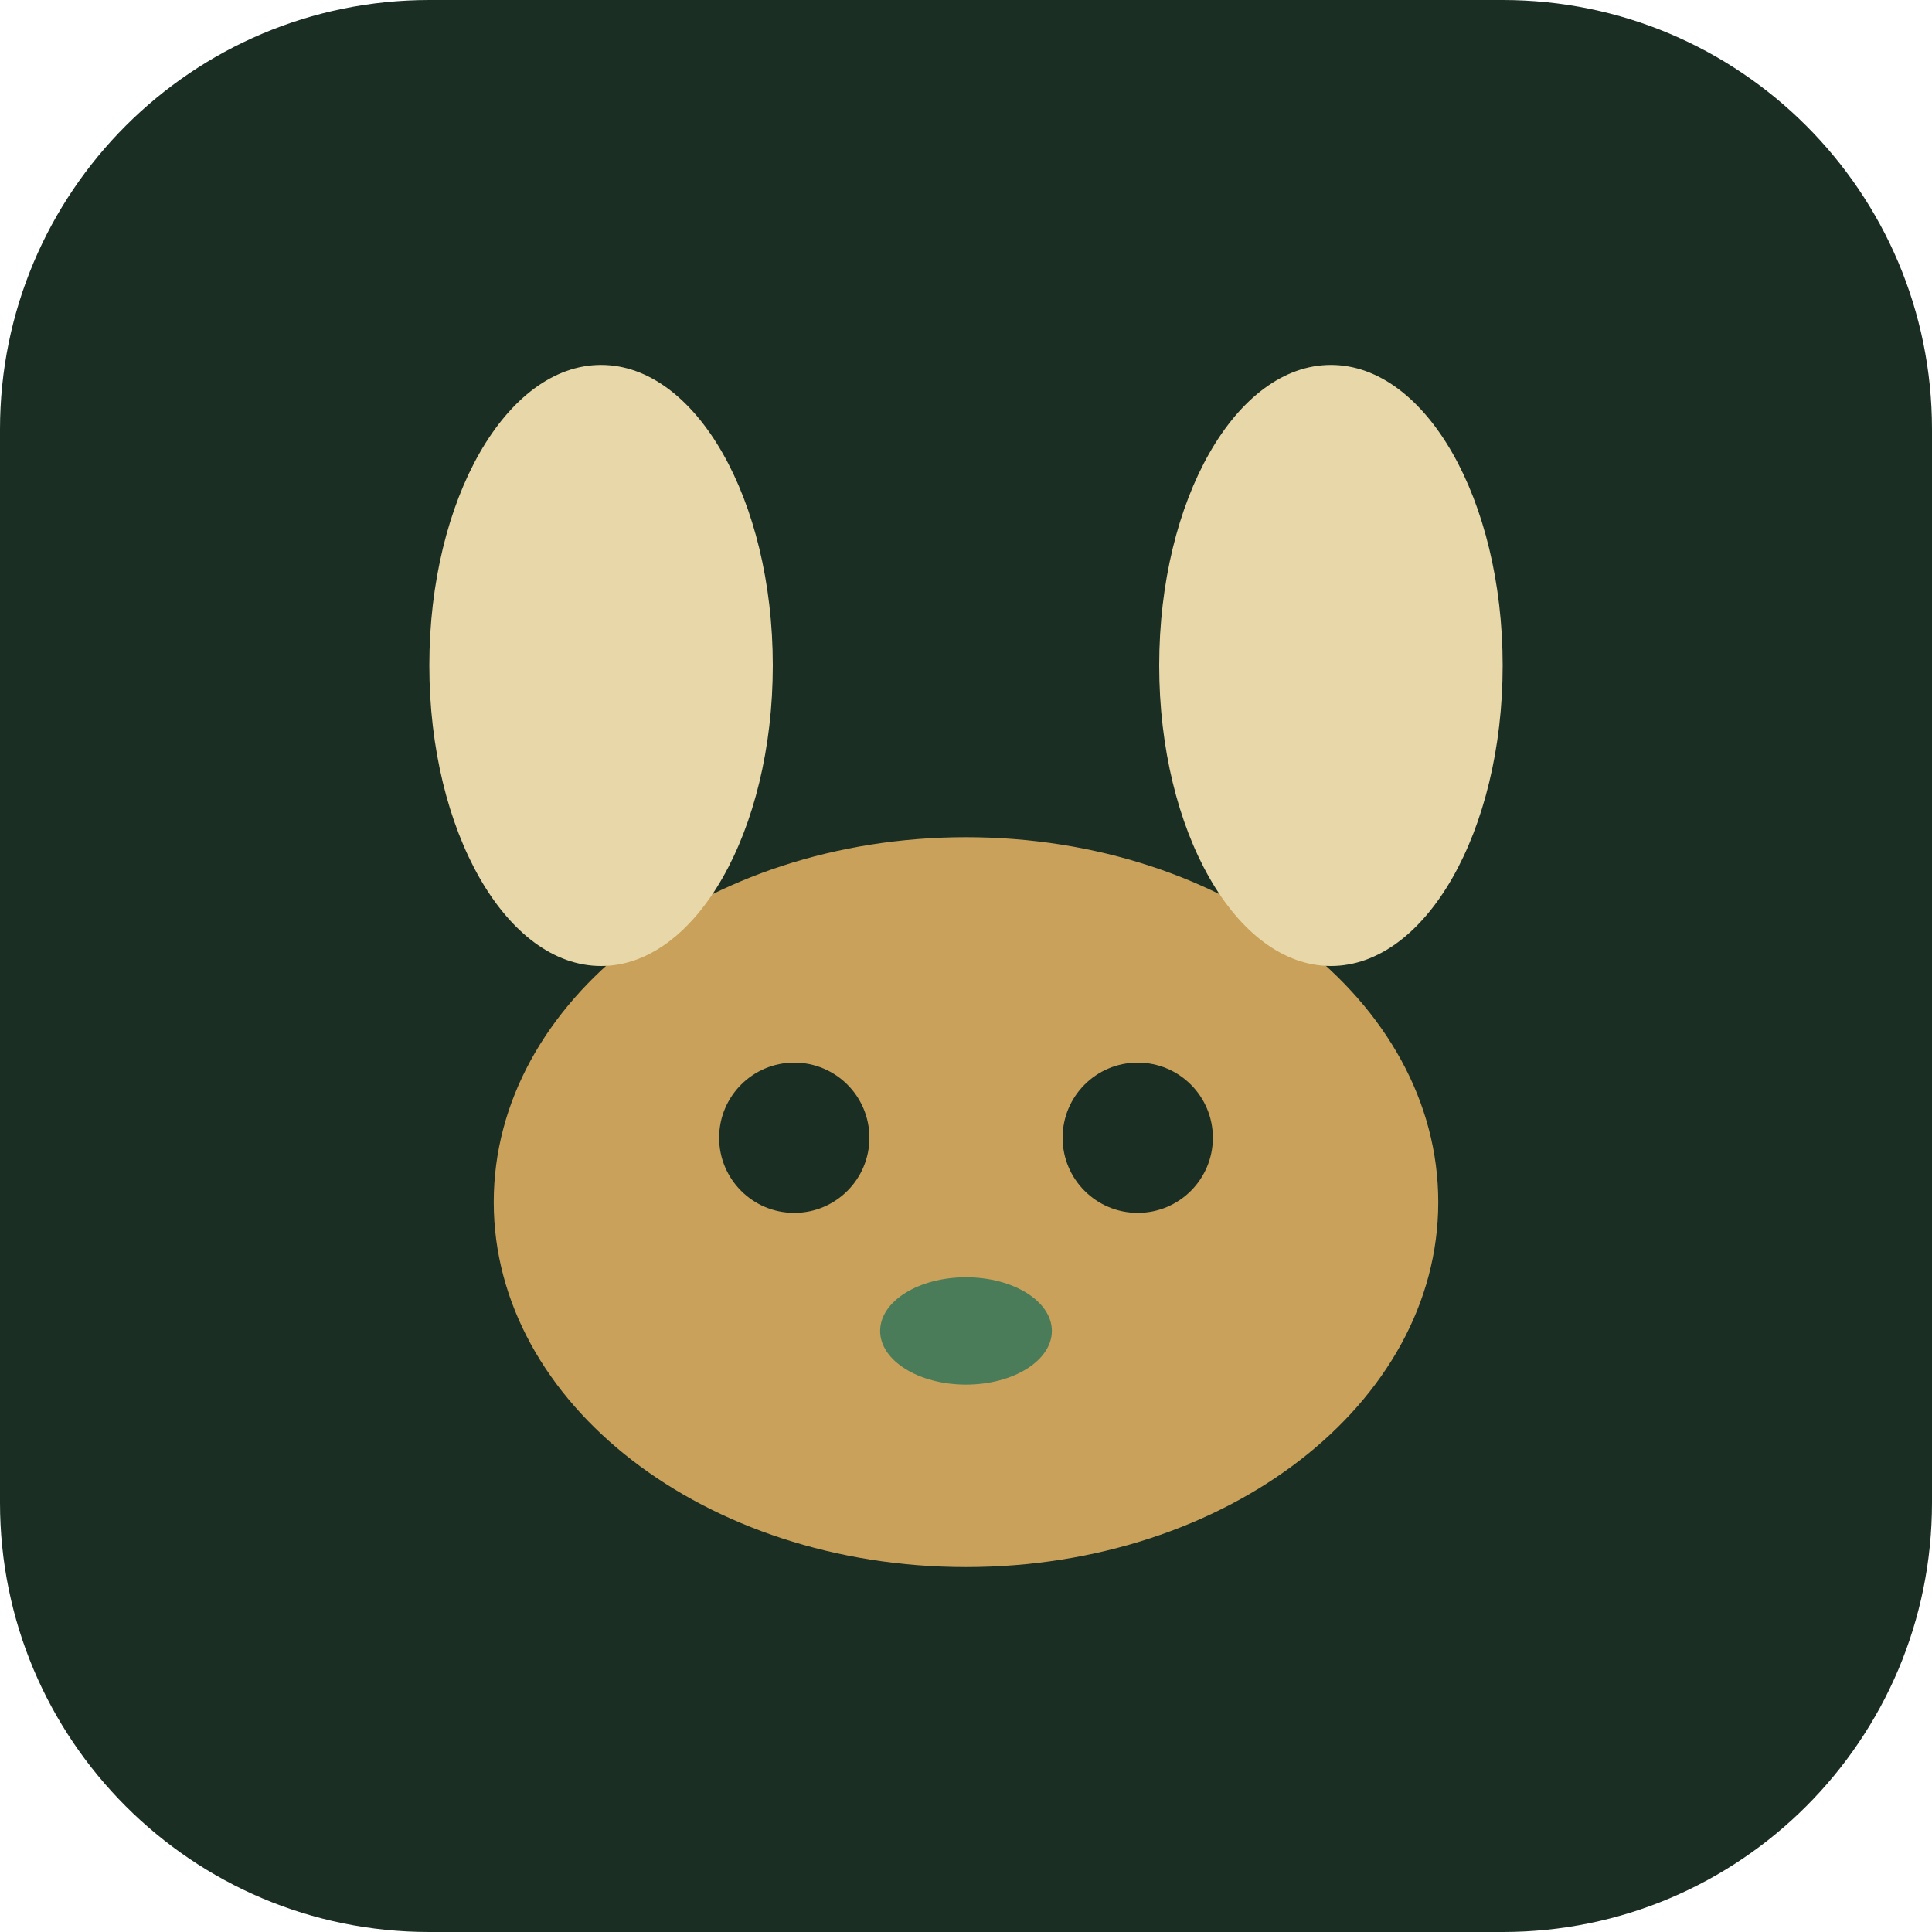
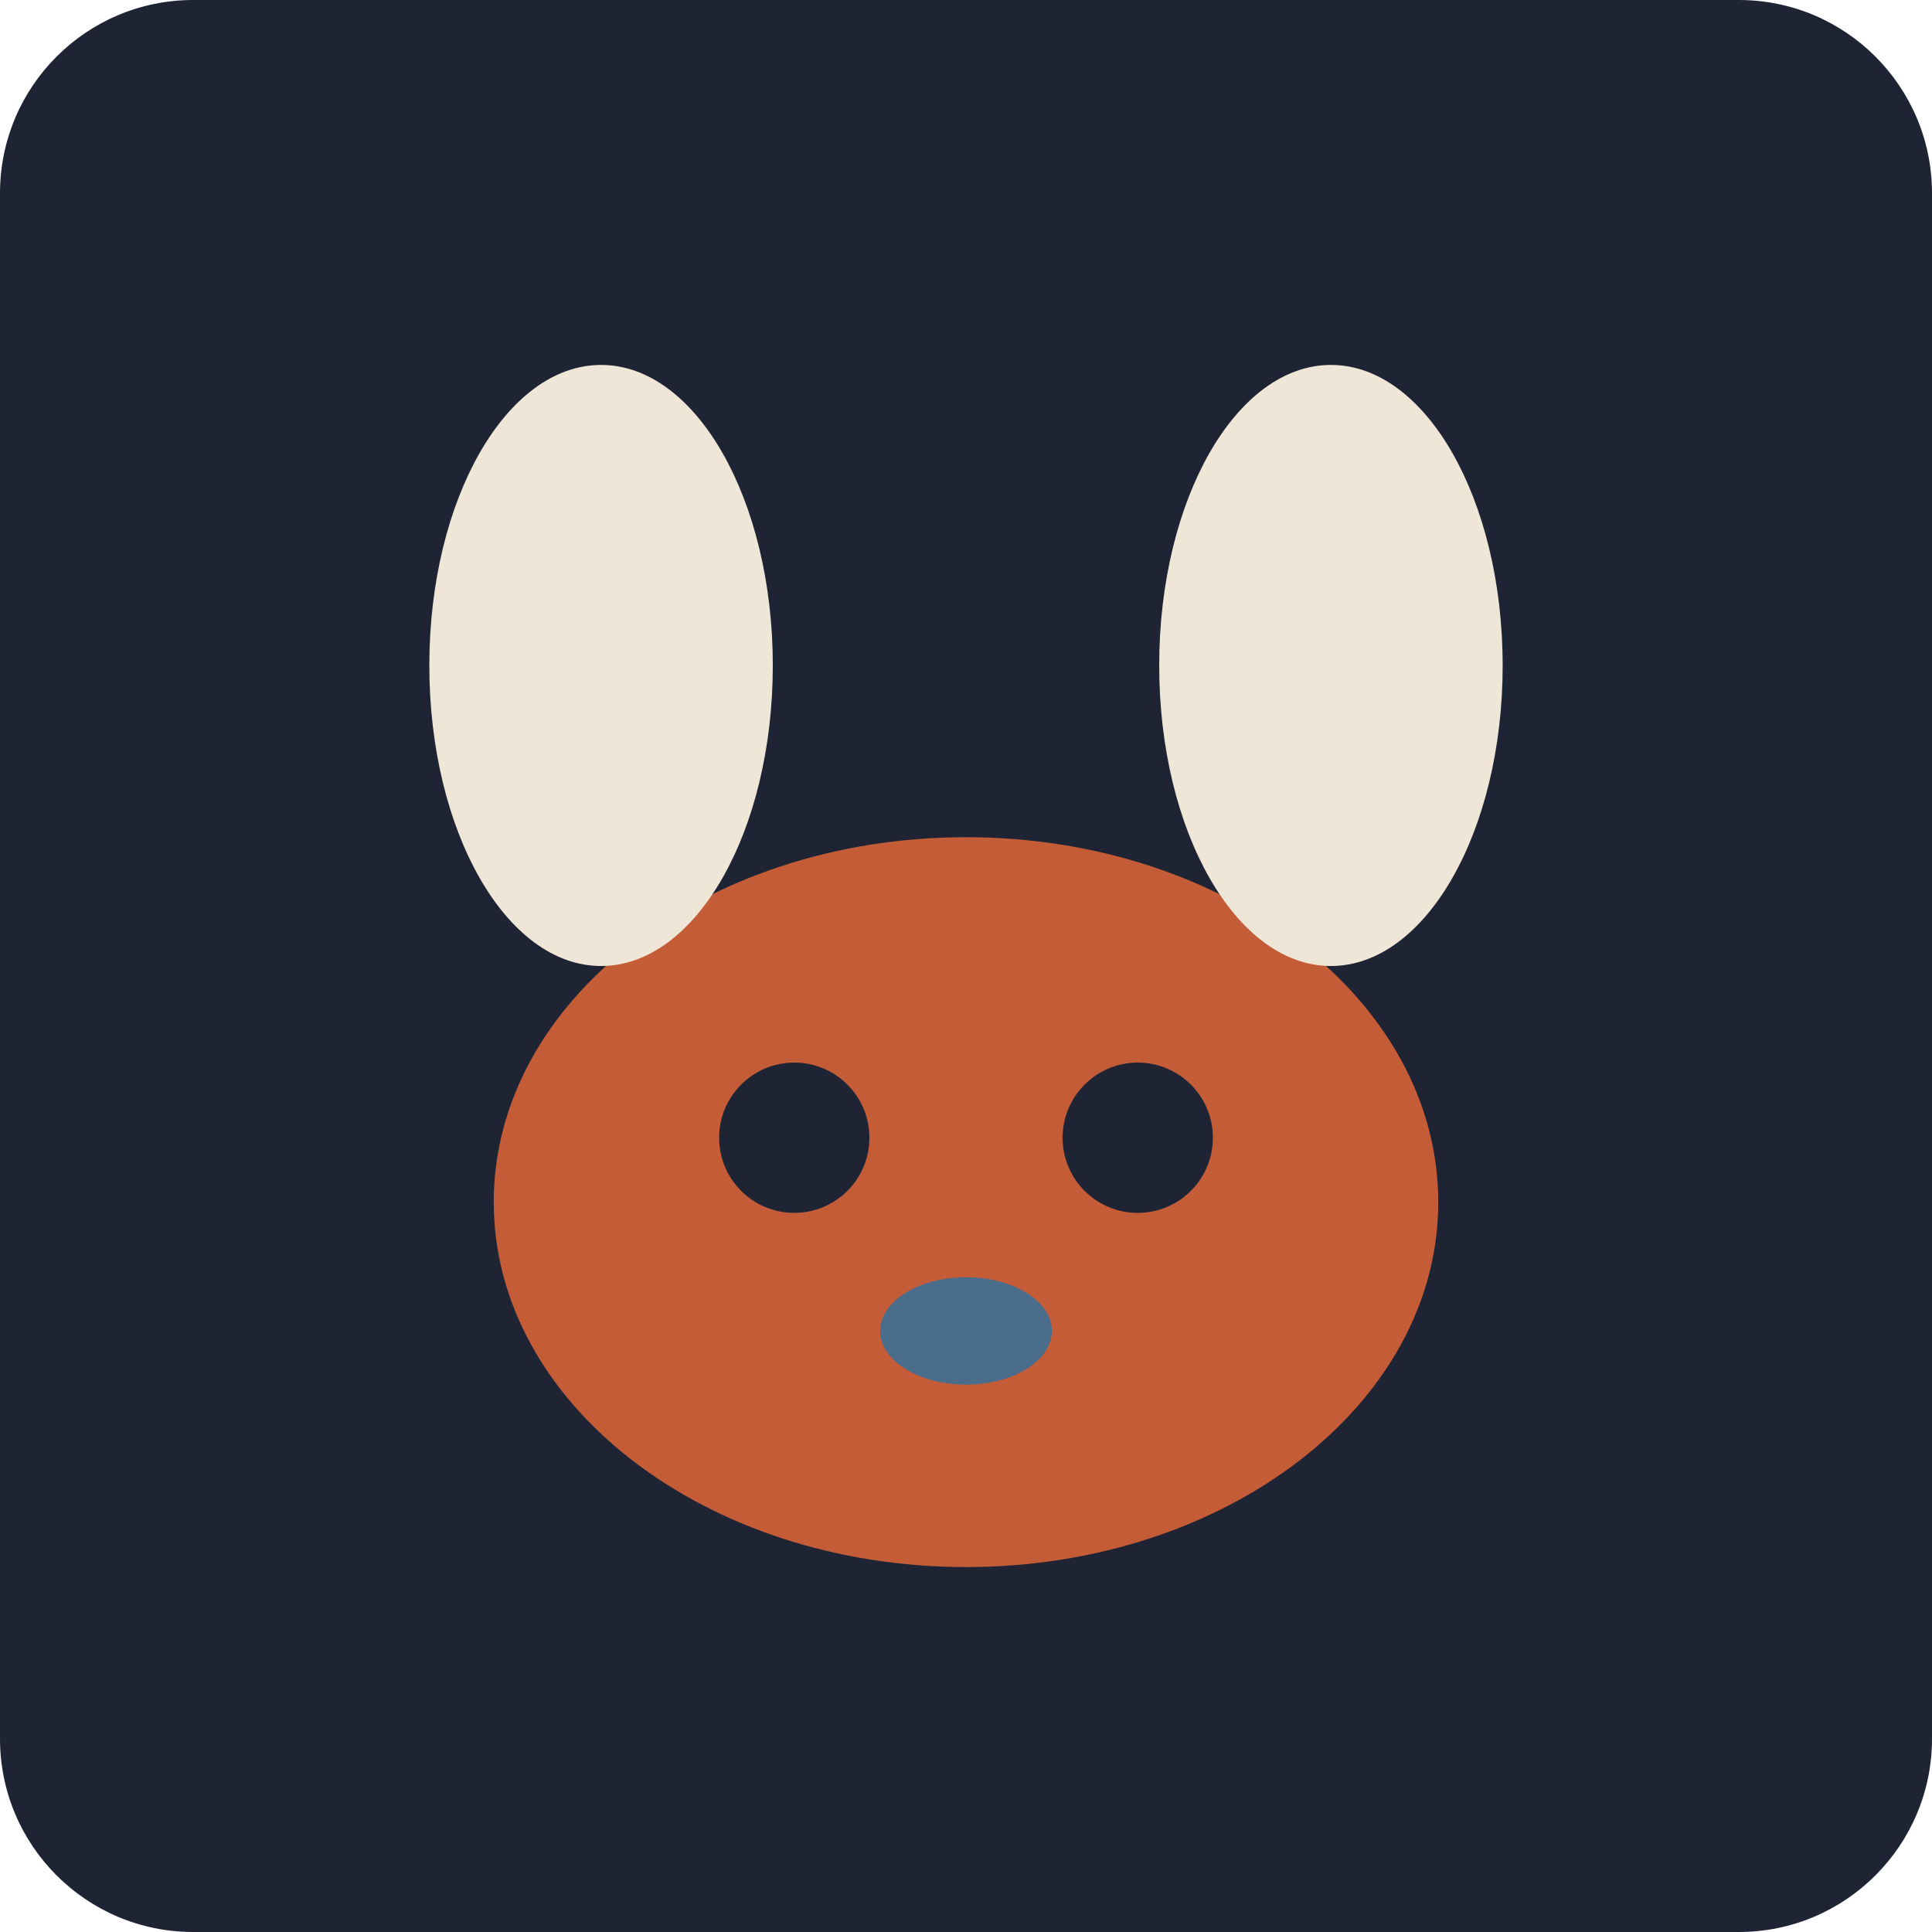
- <svg xmlns="http://www.w3.org/2000/svg" viewBox="0 0 180 180" role="img" aria-label="쿤스토리">
-   <rect width="180" height="180" rx="40" fill="#1a2e24" />
-   <ellipse cx="90" cy="112" rx="44" ry="34" fill="#c9a15b" />
-   <ellipse cx="56" cy="62" rx="16" ry="28" fill="#e8d7a8" />
-   <ellipse cx="124" cy="62" rx="16" ry="28" fill="#e8d7a8" />
-   <circle cx="74" cy="106" r="7" fill="#1a2e24" />
-   <circle cx="106" cy="106" r="7" fill="#1a2e24" />
-   <ellipse cx="90" cy="124" rx="8" ry="5" fill="#4a7c59" />
+ <svg xmlns="http://www.w3.org/2000/svg" viewBox="0 0 180 180" role="img" aria-label="메인스테이">
+   <rect width="180" height="180" rx="18" fill="#1e2433" />
+   <ellipse cx="90" cy="112" rx="44" ry="34" fill="#c45c38" />
+   <ellipse cx="56" cy="62" rx="16" ry="28" fill="#f0e6d8" />
+   <ellipse cx="124" cy="62" rx="16" ry="28" fill="#f0e6d8" />
+   <circle cx="74" cy="106" r="7" fill="#1e2433" />
+   <circle cx="106" cy="106" r="7" fill="#1e2433" />
+   <ellipse cx="90" cy="124" rx="8" ry="5" fill="#4a6d8c" />
</svg>
